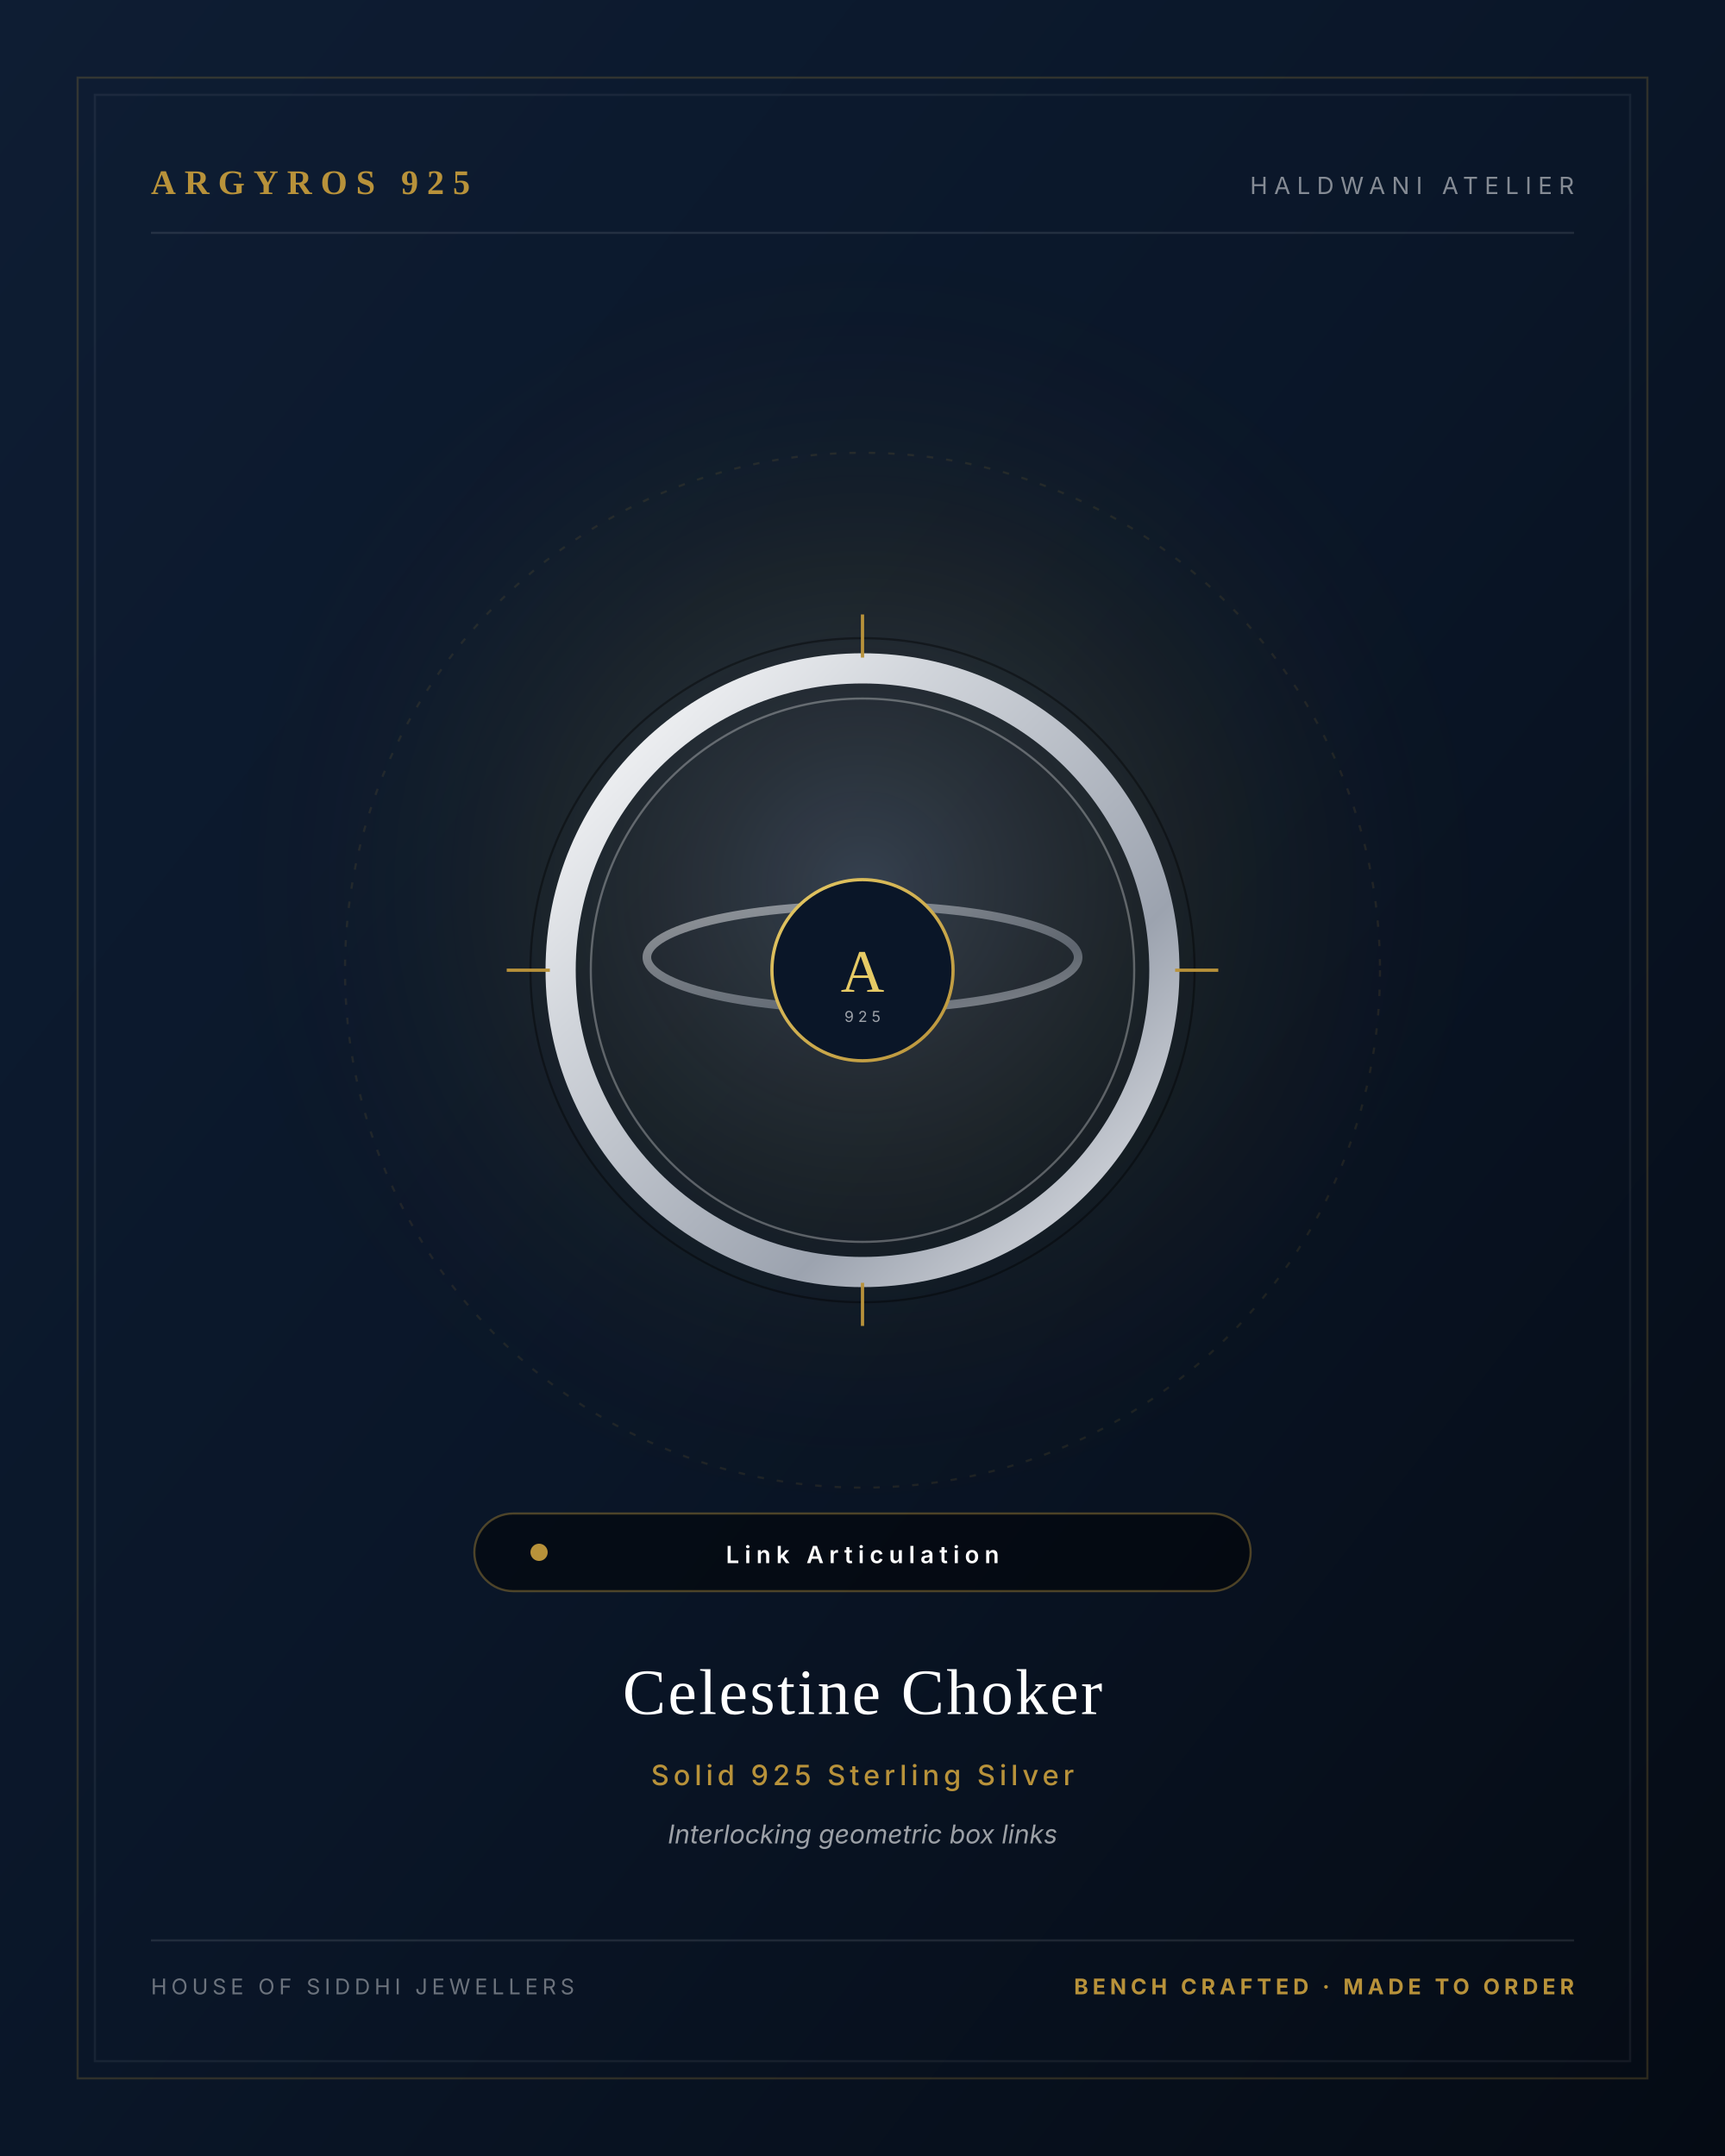
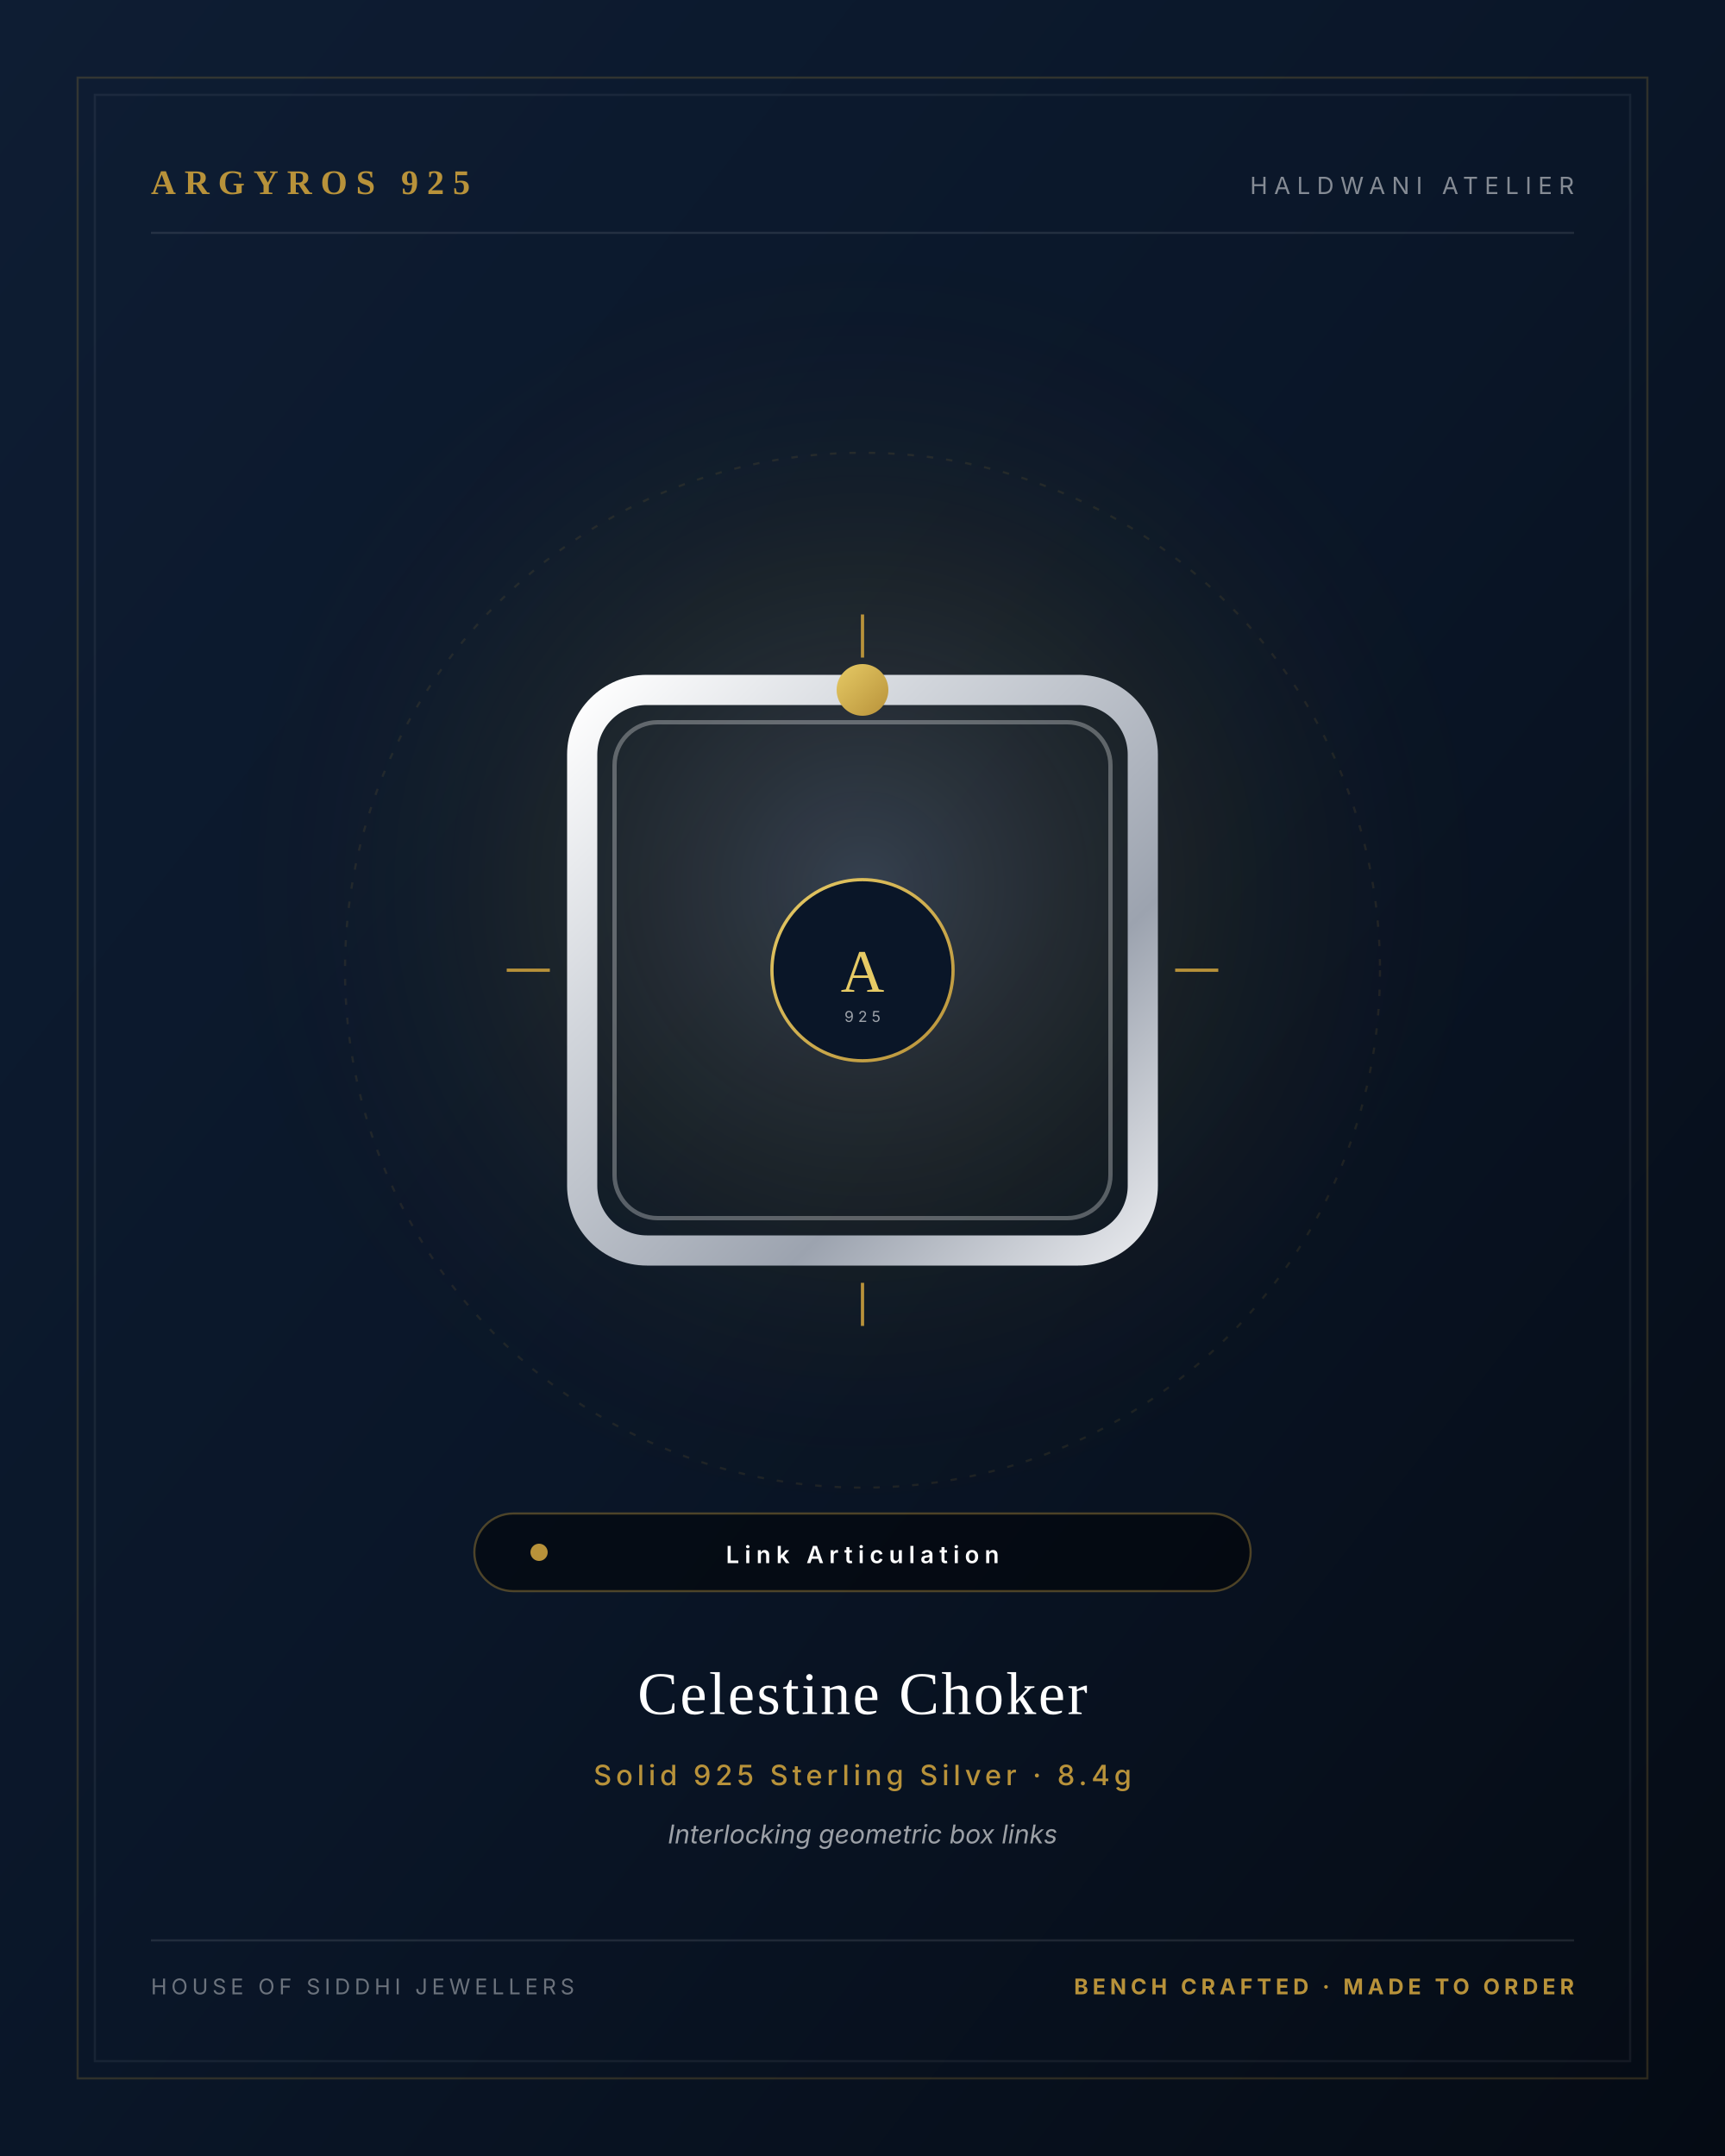
<svg xmlns="http://www.w3.org/2000/svg" viewBox="0 0 800 1000" width="800" height="1000">
  <defs>
    <linearGradient id="bgGrad" x1="0%" y1="0%" x2="100%" y2="100%">
      <stop offset="0%" stop-color="#0e1d33" />
      <stop offset="50%" stop-color="#0a1628" />
      <stop offset="100%" stop-color="#050b14" />
    </linearGradient>
    <radialGradient id="silverGlow" cx="50%" cy="45%" r="40%">
      <stop offset="0%" stop-color="#ffffff" stop-opacity="0.18" />
      <stop offset="50%" stop-color="#c5a028" stop-opacity="0.08" />
      <stop offset="100%" stop-color="#000000" stop-opacity="0" />
    </radialGradient>
    <linearGradient id="silverSheen" x1="0%" y1="0%" x2="100%" y2="100%">
      <stop offset="0%" stop-color="#ffffff" />
      <stop offset="30%" stop-color="#d1d5db" />
      <stop offset="70%" stop-color="#9ca3af" />
      <stop offset="100%" stop-color="#e5e7eb" />
    </linearGradient>
    <linearGradient id="goldAccent" x1="0%" y1="0%" x2="100%" y2="100%">
      <stop offset="0%" stop-color="#e6ca65" />
      <stop offset="100%" stop-color="#b8923a" />
    </linearGradient>
  </defs>
  <rect width="800" height="1000" fill="url(#bgGrad)" />
  <circle cx="400" cy="450" r="380" fill="url(#silverGlow)" />
  <rect x="36" y="36" width="728" height="928" fill="none" stroke="#b8923a" stroke-opacity="0.22" stroke-width="1" />
  <rect x="44" y="44" width="712" height="912" fill="none" stroke="#ffffff" stroke-opacity="0.06" stroke-width="1" />
  <circle cx="400" cy="450" r="240" fill="none" stroke="#b8923a" stroke-opacity="0.12" stroke-width="1" stroke-dasharray="3,6" />
  <text x="70" y="90" font-family="'Cinzel', 'Times New Roman', serif" font-size="16" letter-spacing="4" fill="#b8923a" font-weight="bold">ARGYROS 925</text>
  <text x="730" y="90" text-anchor="end" font-family="-apple-system, sans-serif" font-size="11" letter-spacing="3" fill="#ffffff" fill-opacity="0.5" text-transform="uppercase">HALDWANI ATELIER</text>
  <line x1="70" y1="108" x2="730" y2="108" stroke="#ffffff" stroke-opacity="0.1" stroke-width="1" />
  <g transform="translate(400, 450)">
-     <circle cx="0" cy="0" r="140" fill="none" stroke="url(#silverSheen)" stroke-width="14" />
-     <circle cx="0" cy="0" r="126" fill="none" stroke="#ffffff" stroke-opacity="0.3" stroke-width="1" />
-     <circle cx="0" cy="0" r="154" fill="none" stroke="#000000" stroke-opacity="0.4" stroke-width="1" />
-     <ellipse cx="0" cy="-6" rx="100" ry="24" fill="none" stroke="url(#silverSheen)" stroke-width="4" stroke-opacity="0.5" />
+     <rect x="-130" y="-130" width="260" height="260" rx="30" fill="none" stroke="url(#silverSheen)" stroke-width="14" />
+     <rect x="-115" y="-115" width="230" height="230" rx="20" fill="none" stroke="#ffffff" stroke-opacity="0.3" stroke-width="2" />
+     <circle cx="0" cy="-130" r="12" fill="url(#goldAccent)" />
    <circle cx="0" cy="0" r="42" fill="#0a1628" stroke="url(#goldAccent)" stroke-width="1.5" />
    <text x="0" y="10" text-anchor="middle" font-family="'Cinzel', 'Times New Roman', serif" font-size="28" fill="#e6ca65" font-weight="300">A</text>
    <text x="0" y="24" text-anchor="middle" font-family="-apple-system, sans-serif" font-size="7" letter-spacing="2" fill="#ffffff" fill-opacity="0.6">925</text>
    <line x1="-165" y1="0" x2="-145" y2="0" stroke="#b8923a" stroke-width="1.5" />
    <line x1="145" y1="0" x2="165" y2="0" stroke="#b8923a" stroke-width="1.5" />
    <line x1="0" y1="-165" x2="0" y2="-145" stroke="#b8923a" stroke-width="1.5" />
    <line x1="0" y1="145" x2="0" y2="165" stroke="#b8923a" stroke-width="1.5" />
  </g>
  <g transform="translate(400, 720)">
    <rect x="-180" y="-18" width="360" height="36" rx="18" fill="#000000" fill-opacity="0.45" stroke="#b8923a" stroke-opacity="0.4" stroke-width="1" />
    <circle cx="-150" cy="0" r="4" fill="#b8923a" />
    <text x="0" y="5" text-anchor="middle" font-family="-apple-system, sans-serif" font-size="11" letter-spacing="2.5" fill="#ffffff" font-weight="600" text-transform="uppercase">Link Articulation</text>
  </g>
-   <text x="400" y="795" text-anchor="middle" font-family="'Cinzel', 'Times New Roman', serif" font-size="30" fill="#ffffff" font-weight="400" letter-spacing="1">Celestine Choker</text>
-   <text x="400" y="828" text-anchor="middle" font-family="-apple-system, sans-serif" font-size="13" fill="#b8923a" letter-spacing="2" font-weight="500">Solid 925 Sterling Silver</text>
+   <text x="400" y="795" text-anchor="middle" font-family="'Cinzel', 'Times New Roman', serif" font-size="28" fill="#ffffff" font-weight="400" letter-spacing="1">Celestine Choker</text>
+   <text x="400" y="828" text-anchor="middle" font-family="-apple-system, sans-serif" font-size="13" fill="#b8923a" letter-spacing="2" font-weight="500">Solid 925 Sterling Silver · 8.4g</text>
  <text x="400" y="855" text-anchor="middle" font-family="-apple-system, sans-serif" font-size="12" fill="#ffffff" fill-opacity="0.6" font-style="italic">Interlocking geometric box links</text>
  <line x1="70" y1="900" x2="730" y2="900" stroke="#ffffff" stroke-opacity="0.1" stroke-width="1" />
  <text x="70" y="925" font-family="-apple-system, sans-serif" font-size="10" letter-spacing="2" fill="#ffffff" fill-opacity="0.4" text-transform="uppercase">HOUSE OF SIDDHI JEWELLERS</text>
  <text x="730" y="925" text-anchor="end" font-family="-apple-system, sans-serif" font-size="10" letter-spacing="2" fill="#b8923a" font-weight="bold" text-transform="uppercase">BENCH CRAFTED · MADE TO ORDER</text>
</svg>
